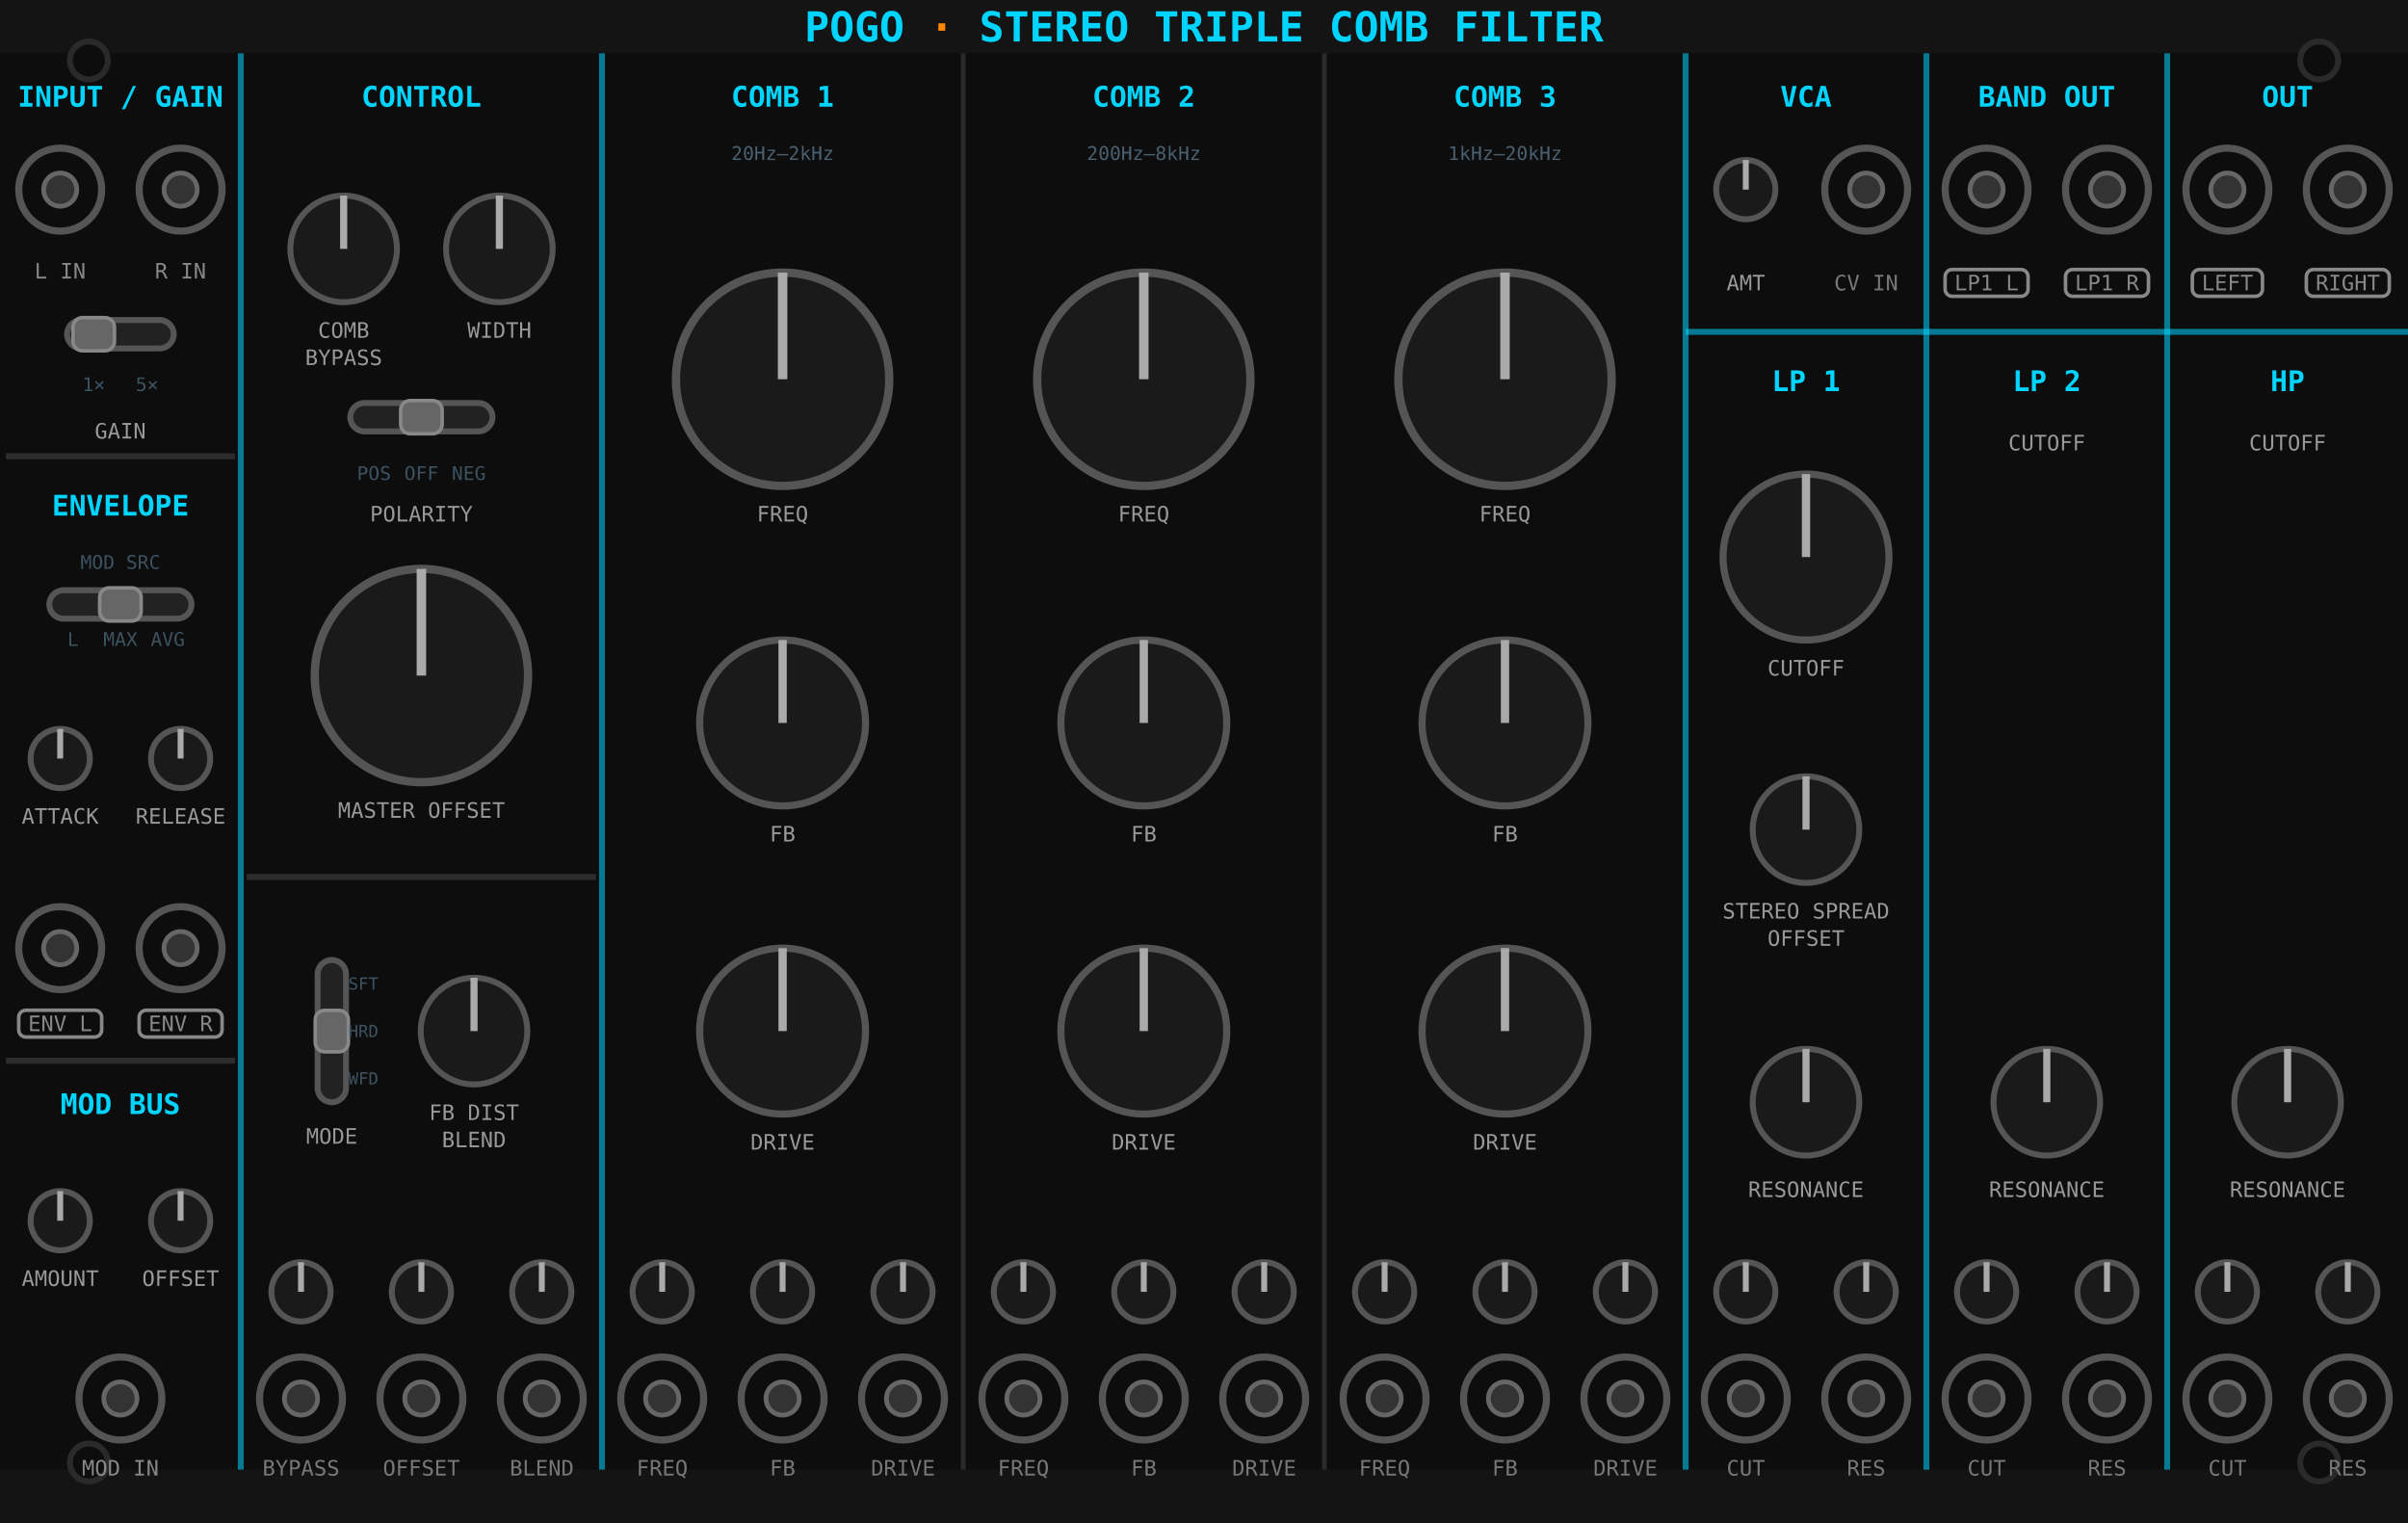
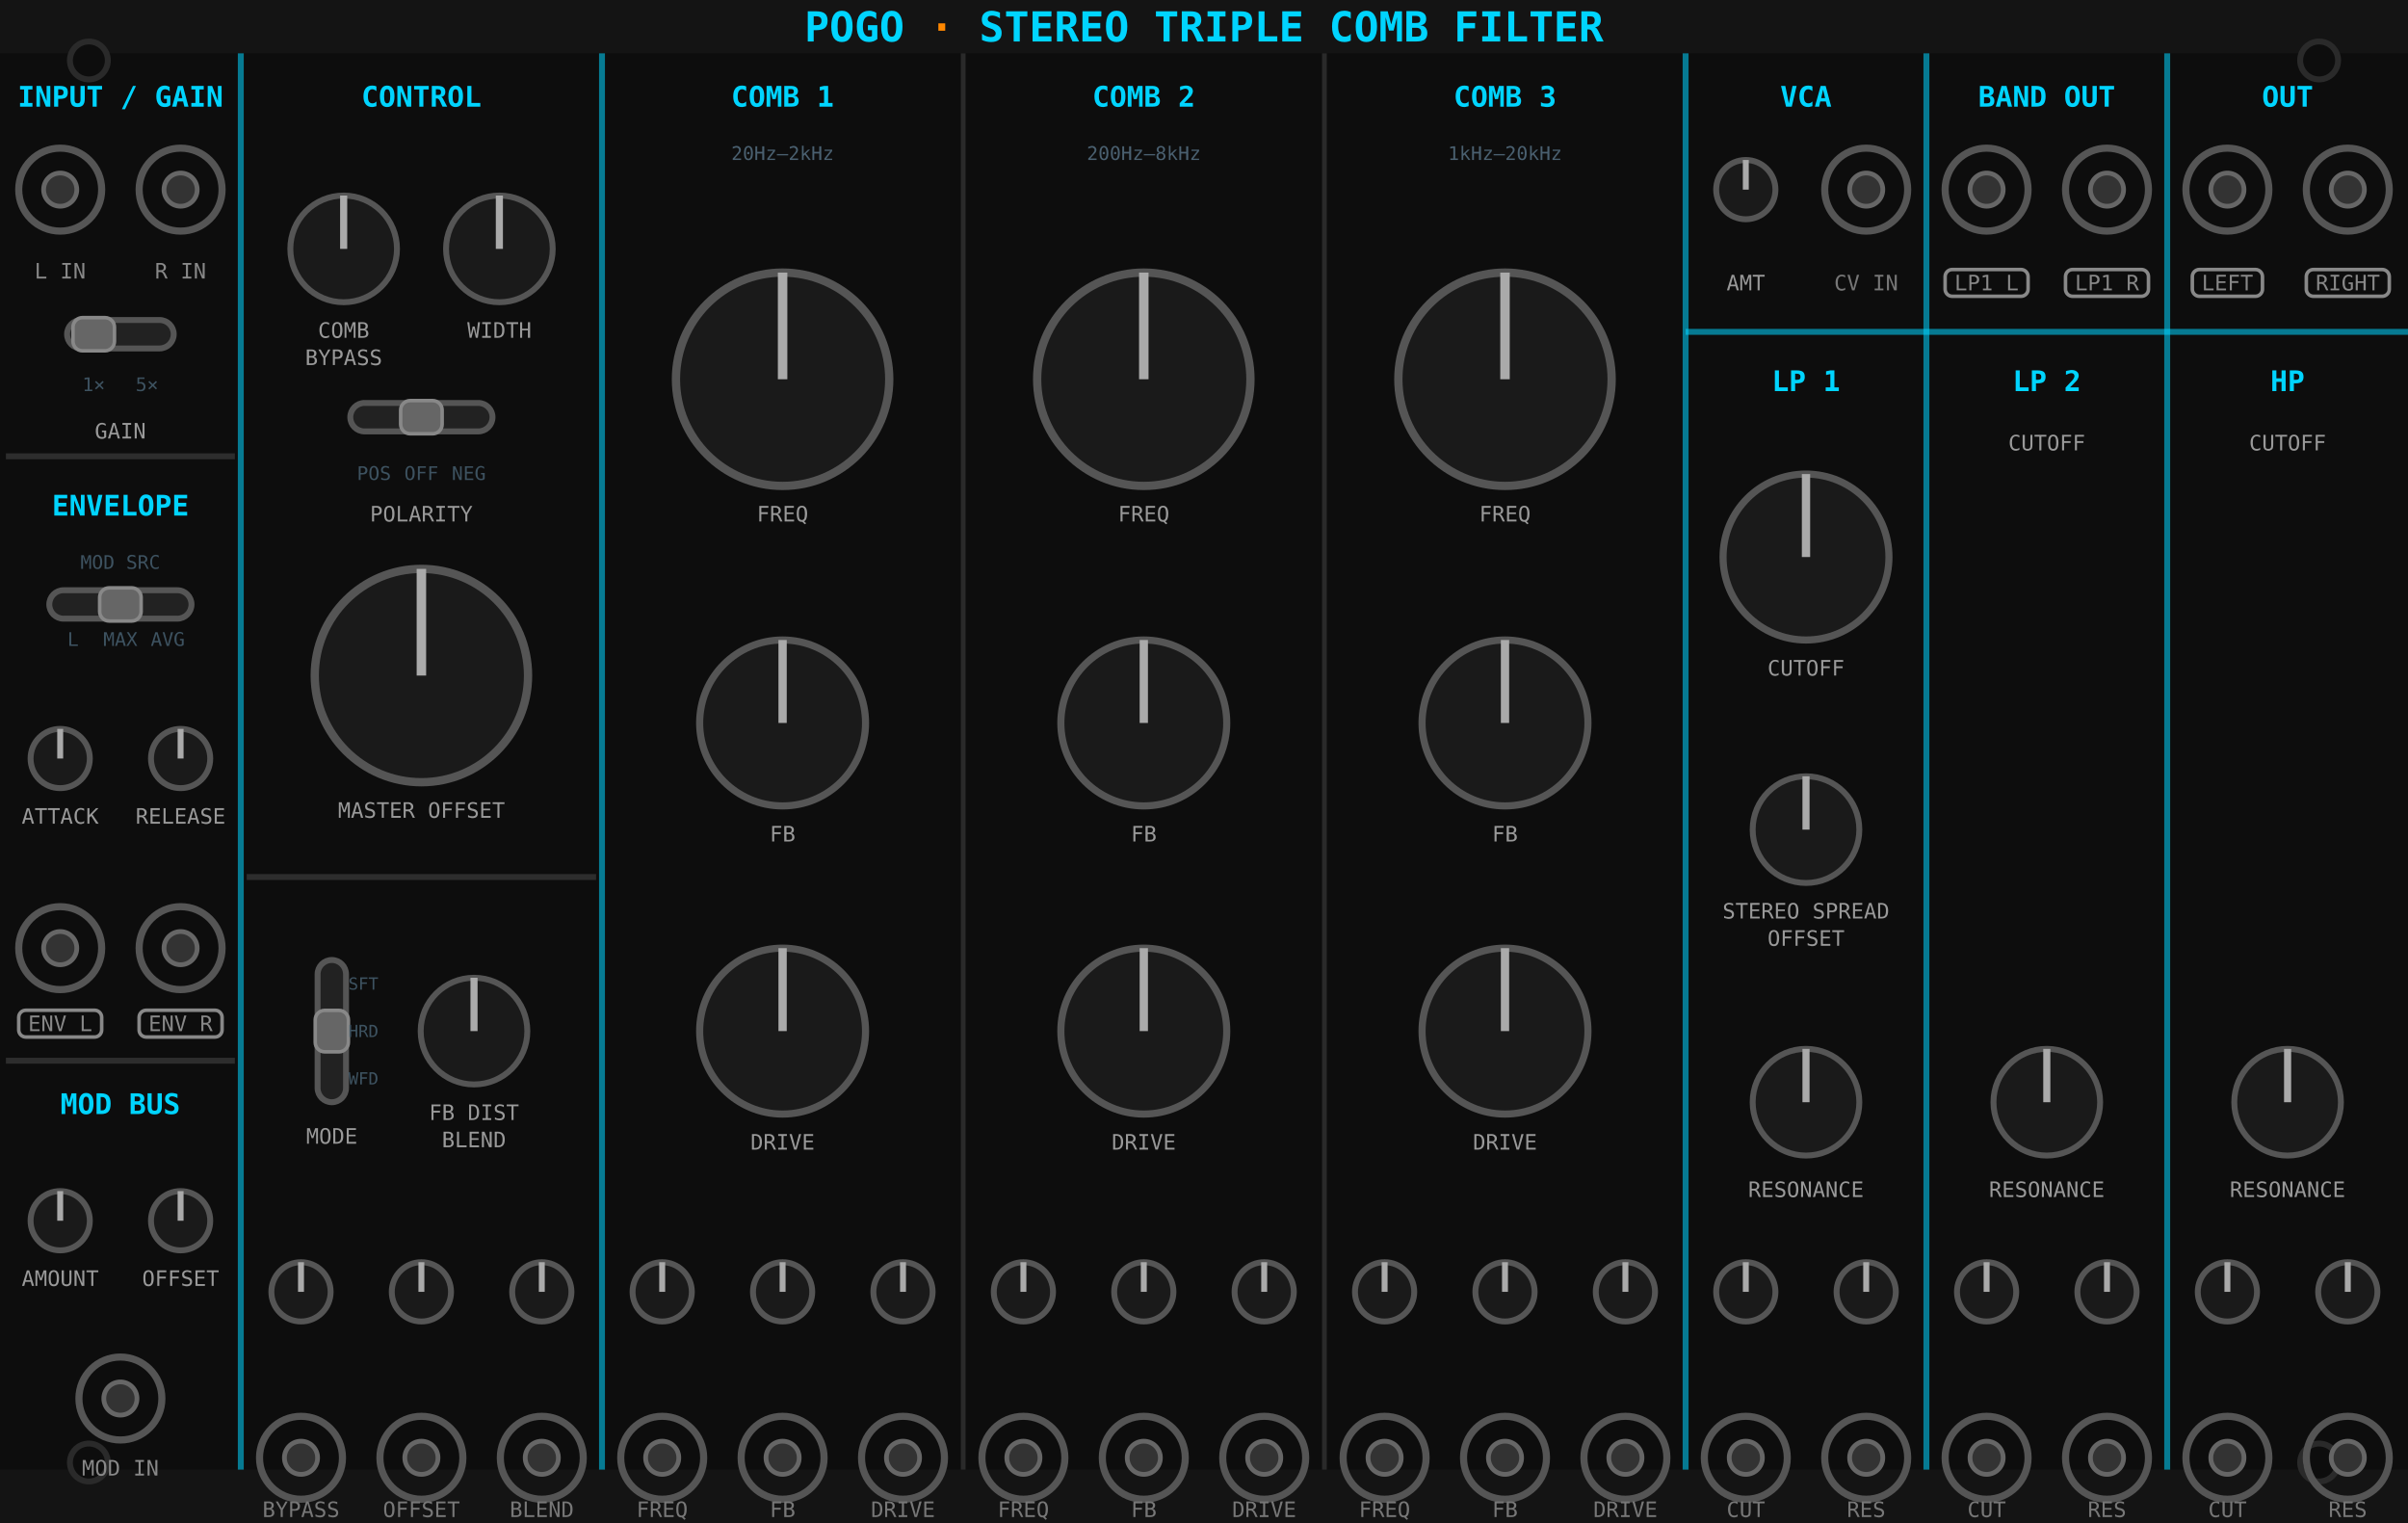
<svg xmlns="http://www.w3.org/2000/svg" width="203.20mm" height="128.5mm" viewBox="0 0 203.20 128.5">
  <rect x="0" y="0" width="203.20" height="128.5" fill="#0d0d0d" />
  <rect x="0" y="0" width="203.20" height="4.5" fill="#141414" />
  <rect x="0" y="124.0" width="203.20" height="4.5" fill="#141414" />
  <circle cx="7.5" cy="5.1" r="1.6" fill="#0d0d0d" stroke="#2a2a2a" stroke-width="0.5" />
  <circle cx="195.70" cy="5.1" r="1.6" fill="#0d0d0d" stroke="#2a2a2a" stroke-width="0.5" />
  <circle cx="7.5" cy="123.4" r="1.6" fill="#0d0d0d" stroke="#2a2a2a" stroke-width="0.5" />
  <circle cx="195.70" cy="123.4" r="1.6" fill="#0d0d0d" stroke="#2a2a2a" stroke-width="0.5" />
  <text x="101.60" y="3.5" fill="#00d4ff" font-family="monospace" font-size="3.5" font-weight="bold" text-anchor="middle">POGO  <tspan fill="#ff8800">·</tspan>  STEREO TRIPLE COMB FILTER</text>
  <text x="101.60" y="132.0" fill="#4a6070" font-family="monospace" font-size="2.4" text-anchor="middle" letter-spacing="0.15">SPACE COAST SYNTHESIZERS  ·  SCS</text>
  <line x1="20.32" y1="4.5" x2="20.32" y2="124.0" stroke="#00d4ff" stroke-width="0.5" opacity="0.55" />
  <line x1="50.80" y1="4.5" x2="50.80" y2="124.0" stroke="#00d4ff" stroke-width="0.5" opacity="0.55" />
  <line x1="142.24" y1="4.5" x2="142.24" y2="124.0" stroke="#00d4ff" stroke-width="0.5" opacity="0.55" />
  <line x1="162.56" y1="4.5" x2="162.56" y2="124.0" stroke="#00d4ff" stroke-width="0.5" opacity="0.55" />
  <line x1="182.88" y1="4.5" x2="182.88" y2="124.0" stroke="#00d4ff" stroke-width="0.5" opacity="0.55" />
  <line x1="81.28" y1="4.5" x2="81.28" y2="124.0" stroke="#2a2a2a" stroke-width="0.4" />
  <line x1="111.76" y1="4.5" x2="111.76" y2="124.0" stroke="#2a2a2a" stroke-width="0.4" />
  <line x1="0.5" y1="38.5" x2="19.82" y2="38.5" stroke="#2d2d2d" stroke-width="0.5" />
  <line x1="0.5" y1="89.5" x2="19.82" y2="89.5" stroke="#2d2d2d" stroke-width="0.5" />
  <line x1="20.82" y1="74" x2="50.30" y2="74" stroke="#2d2d2d" stroke-width="0.5" />
  <line x1="142.24" y1="28" x2="203.20" y2="28" stroke="#00d4ff" stroke-width="0.5" opacity="0.55" />
  <text x="10.16" y="9.0" fill="#00d4ff" font-family="monospace" font-size="2.4" text-anchor="middle" font-weight="bold">INPUT / GAIN</text>
  <text x="10.16" y="43.5" fill="#00d4ff" font-family="monospace" font-size="2.4" text-anchor="middle" font-weight="bold">ENVELOPE</text>
  <text x="10.16" y="94" fill="#00d4ff" font-family="monospace" font-size="2.4" text-anchor="middle" font-weight="bold">MOD BUS</text>
  <text x="35.56" y="9.0" fill="#00d4ff" font-family="monospace" font-size="2.4" text-anchor="middle" font-weight="bold">CONTROL</text>
  <text x="66.04" y="9.0" fill="#00d4ff" font-family="monospace" font-size="2.4" text-anchor="middle" font-weight="bold">COMB 1</text>
  <text x="66.04" y="13.5" fill="#4a6070" font-family="monospace" font-size="1.6" text-anchor="middle">20Hz–2kHz</text>
  <text x="96.52" y="9.0" fill="#00d4ff" font-family="monospace" font-size="2.4" text-anchor="middle" font-weight="bold">COMB 2</text>
  <text x="96.52" y="13.5" fill="#4a6070" font-family="monospace" font-size="1.6" text-anchor="middle">200Hz–8kHz</text>
  <text x="127.00" y="9.0" fill="#00d4ff" font-family="monospace" font-size="2.4" text-anchor="middle" font-weight="bold">COMB 3</text>
  <text x="127.00" y="13.5" fill="#4a6070" font-family="monospace" font-size="1.6" text-anchor="middle">1kHz–20kHz</text>
  <text x="152.40" y="9.0" fill="#00d4ff" font-family="monospace" font-size="2.4" text-anchor="middle" font-weight="bold">VCA</text>
  <text x="152.40" y="33" fill="#00d4ff" font-family="monospace" font-size="2.4" text-anchor="middle" font-weight="bold">LP 1</text>
  <text x="172.72" y="9.0" fill="#00d4ff" font-family="monospace" font-size="2.4" text-anchor="middle" font-weight="bold">BAND OUT</text>
  <text x="193.04" y="9.0" fill="#00d4ff" font-family="monospace" font-size="2.4" text-anchor="middle" font-weight="bold">OUT</text>
  <text x="172.72" y="33" fill="#00d4ff" font-family="monospace" font-size="2.4" text-anchor="middle" font-weight="bold">LP 2</text>
  <text x="193.04" y="33" fill="#00d4ff" font-family="monospace" font-size="2.4" text-anchor="middle" font-weight="bold">HP</text>
  <circle cx="5.08" cy="103" r="2.5" fill="#1a1a1a" stroke="#555" stroke-width="0.5" />
  <line x1="5.08" y1="103" x2="5.08" y2="100.5" stroke="#aaa" stroke-width="0.5" />
  <text x="5.08" y="108.5" fill="#999" font-family="monospace" font-size="1.8" text-anchor="middle">AMOUNT</text>
  <circle cx="15.24" cy="103" r="2.5" fill="#1a1a1a" stroke="#555" stroke-width="0.5" />
  <line x1="15.24" y1="103" x2="15.24" y2="100.5" stroke="#aaa" stroke-width="0.5" />
  <text x="15.24" y="108.5" fill="#999" font-family="monospace" font-size="1.8" text-anchor="middle">OFFSET</text>
  <circle cx="10.16" cy="118" r="3.5" fill="none" stroke="#555" stroke-width="0.6" />
  <circle cx="10.16" cy="118" r="1.4" fill="#333" stroke="#666" stroke-width="0.4" />
  <text x="10.16" y="124.5" fill="#888" font-family="monospace" font-size="1.8" text-anchor="middle">MOD IN</text>
  <circle cx="5.08" cy="16" r="3.5" fill="none" stroke="#555" stroke-width="0.6" />
  <circle cx="5.08" cy="16" r="1.4" fill="#333" stroke="#666" stroke-width="0.4" />
  <text x="5.08" y="23.5" fill="#888" font-family="monospace" font-size="1.8" text-anchor="middle">L IN</text>
  <circle cx="15.24" cy="16" r="3.5" fill="none" stroke="#555" stroke-width="0.6" />
  <circle cx="15.24" cy="16" r="1.4" fill="#333" stroke="#666" stroke-width="0.4" />
  <text x="15.24" y="23.5" fill="#888" font-family="monospace" font-size="1.8" text-anchor="middle">R IN</text>
  <rect x="5.66" y="27" width="9" height="2.4" rx="1.2" fill="#222" stroke="#555" stroke-width="0.5" />
  <rect x="6.16" y="26.8" width="3.5" height="2.8" rx="0.8" fill="#666" stroke="#888" stroke-width="0.3" />
  <text x="7.91" y="33" fill="#3d5260" font-family="monospace" font-size="1.6" text-anchor="middle">1×</text>
  <text x="12.41" y="33" fill="#3d5260" font-family="monospace" font-size="1.6" text-anchor="middle">5×</text>
  <text x="10.16" y="37" fill="#999" font-family="monospace" font-size="1.8" text-anchor="middle">GAIN</text>
  <text x="10.16" y="48" fill="#3d5260" font-family="monospace" font-size="1.6" text-anchor="middle">MOD SRC</text>
  <rect x="4.16" y="49.8" width="12" height="2.4" rx="1.2" fill="#222" stroke="#555" stroke-width="0.5" />
  <rect x="8.41" y="49.6" width="3.5" height="2.8" rx="0.8" fill="#666" stroke="#888" stroke-width="0.3" />
  <text x="6.16" y="54.5" fill="#3d5260" font-family="monospace" font-size="1.6" text-anchor="middle">L</text>
  <text x="10.16" y="54.5" fill="#3d5260" font-family="monospace" font-size="1.6" text-anchor="middle">MAX</text>
  <text x="14.16" y="54.5" fill="#3d5260" font-family="monospace" font-size="1.6" text-anchor="middle">AVG</text>
  <circle cx="5.08" cy="64" r="2.5" fill="#1a1a1a" stroke="#555" stroke-width="0.5" />
  <line x1="5.08" y1="64" x2="5.08" y2="61.5" stroke="#aaa" stroke-width="0.5" />
  <text x="5.08" y="69.5" fill="#999" font-family="monospace" font-size="1.8" text-anchor="middle">ATTACK</text>
  <circle cx="15.24" cy="64" r="2.5" fill="#1a1a1a" stroke="#555" stroke-width="0.5" />
  <line x1="15.24" y1="64" x2="15.24" y2="61.5" stroke="#aaa" stroke-width="0.5" />
  <text x="15.24" y="69.5" fill="#999" font-family="monospace" font-size="1.8" text-anchor="middle">RELEASE</text>
  <circle cx="5.08" cy="80" r="3.5" fill="none" stroke="#555" stroke-width="0.6" />
  <circle cx="5.08" cy="80" r="1.4" fill="#333" stroke="#666" stroke-width="0.4" />
  <rect x="1.58" y="85.24" width="7.0" height="2.26" rx="0.6" fill="none" stroke="#888" stroke-width="0.3" />
  <text x="5.08" y="87" fill="#888" font-family="monospace" font-size="1.8" text-anchor="middle">ENV L</text>
  <circle cx="15.24" cy="80" r="3.5" fill="none" stroke="#555" stroke-width="0.6" />
  <circle cx="15.24" cy="80" r="1.4" fill="#333" stroke="#666" stroke-width="0.4" />
  <rect x="11.74" y="85.24" width="7.0" height="2.26" rx="0.6" fill="none" stroke="#888" stroke-width="0.3" />
  <text x="15.24" y="87" fill="#888" font-family="monospace" font-size="1.8" text-anchor="middle">ENV R</text>
  <circle cx="147.32" cy="16" r="2.5" fill="#1a1a1a" stroke="#555" stroke-width="0.5" />
  <line x1="147.32" y1="16" x2="147.32" y2="13.5" stroke="#aaa" stroke-width="0.5" />
  <text x="147.32" y="24.5" fill="#999" font-family="monospace" font-size="1.8" text-anchor="middle">AMT</text>
  <circle cx="157.48" cy="16" r="3.5" fill="none" stroke="#555" stroke-width="0.6" />
  <circle cx="157.48" cy="16" r="1.4" fill="#333" stroke="#666" stroke-width="0.4" />
  <text x="157.48" y="24.5" fill="#777" font-family="monospace" font-size="1.8" text-anchor="middle">CV IN</text>
  <circle cx="152.40" cy="47" r="7" fill="#1a1a1a" stroke="#555" stroke-width="0.6" />
  <line x1="152.40" y1="47" x2="152.40" y2="40" stroke="#aaa" stroke-width="0.7" />
  <text x="152.40" y="57" fill="#999" font-family="monospace" font-size="1.8" text-anchor="middle">CUTOFF</text>
  <circle cx="152.40" cy="70" r="4.5" fill="#1a1a1a" stroke="#555" stroke-width="0.5" />
  <line x1="152.40" y1="70" x2="152.40" y2="65.5" stroke="#aaa" stroke-width="0.6" />
  <text x="152.40" y="77.5" fill="#999" font-family="monospace" font-size="1.8" text-anchor="middle">STEREO SPREAD</text>
  <text x="152.40" y="79.8" fill="#999" font-family="monospace" font-size="1.8" text-anchor="middle">OFFSET</text>
  <circle cx="152.40" cy="93" r="4.5" fill="#1a1a1a" stroke="#555" stroke-width="0.5" />
  <line x1="152.40" y1="93" x2="152.40" y2="88.5" stroke="#aaa" stroke-width="0.6" />
  <text x="152.40" y="101" fill="#999" font-family="monospace" font-size="1.8" text-anchor="middle">RESONANCE</text>
  <circle cx="147.32" cy="109" r="2.5" fill="#1a1a1a" stroke="#555" stroke-width="0.5" />
  <line x1="147.32" y1="109" x2="147.32" y2="106.5" stroke="#aaa" stroke-width="0.5" />
  <circle cx="157.48" cy="109" r="2.5" fill="#1a1a1a" stroke="#555" stroke-width="0.5" />
  <line x1="157.48" y1="109" x2="157.48" y2="106.5" stroke="#aaa" stroke-width="0.5" />
-   <circle cx="147.32" cy="118" r="3.5" fill="none" stroke="#555" stroke-width="0.6" />
-   <circle cx="147.32" cy="118" r="1.4" fill="#333" stroke="#666" stroke-width="0.4" />
-   <text x="147.32" y="124.5" fill="#777" font-family="monospace" font-size="1.8" text-anchor="middle">CUT</text>
-   <circle cx="157.48" cy="118" r="3.5" fill="none" stroke="#555" stroke-width="0.6" />
-   <circle cx="157.48" cy="118" r="1.4" fill="#333" stroke="#666" stroke-width="0.4" />
-   <text x="157.48" y="124.5" fill="#777" font-family="monospace" font-size="1.8" text-anchor="middle">RES</text>
+   <circle cx="147.32" cy="123" r="3.5" fill="none" stroke="#555" stroke-width="0.6" />
+   <circle cx="147.32" cy="123" r="1.4" fill="#333" stroke="#666" stroke-width="0.4" />
+   <text x="147.32" y="128" fill="#777" font-family="monospace" font-size="1.8" text-anchor="middle">CUT</text>
+   <circle cx="157.48" cy="123" r="3.5" fill="none" stroke="#555" stroke-width="0.6" />
+   <circle cx="157.48" cy="123" r="1.4" fill="#333" stroke="#666" stroke-width="0.4" />
+   <text x="157.48" y="128" fill="#777" font-family="monospace" font-size="1.8" text-anchor="middle">RES</text>
  <circle cx="167.64" cy="16" r="3.5" fill="none" stroke="#555" stroke-width="0.6" />
  <circle cx="167.64" cy="16" r="1.4" fill="#333" stroke="#666" stroke-width="0.4" />
  <rect x="164.14" y="22.74" width="7.0" height="2.26" rx="0.6" fill="none" stroke="#888" stroke-width="0.3" />
  <text x="167.64" y="24.5" fill="#888" font-family="monospace" font-size="1.8" text-anchor="middle">LP1 L</text>
  <circle cx="177.80" cy="16" r="3.5" fill="none" stroke="#555" stroke-width="0.6" />
  <circle cx="177.80" cy="16" r="1.4" fill="#333" stroke="#666" stroke-width="0.4" />
  <rect x="174.30" y="22.74" width="7.0" height="2.26" rx="0.6" fill="none" stroke="#888" stroke-width="0.3" />
  <text x="177.80" y="24.5" fill="#888" font-family="monospace" font-size="1.8" text-anchor="middle">LP1 R</text>
  <text x="172.72" y="38" fill="#999" font-family="monospace" font-size="1.8" text-anchor="middle">CUTOFF</text>
  <circle cx="172.72" cy="93" r="4.5" fill="#1a1a1a" stroke="#555" stroke-width="0.5" />
  <line x1="172.72" y1="93" x2="172.72" y2="88.5" stroke="#aaa" stroke-width="0.6" />
  <text x="172.72" y="101" fill="#999" font-family="monospace" font-size="1.8" text-anchor="middle">RESONANCE</text>
  <circle cx="167.64" cy="109" r="2.5" fill="#1a1a1a" stroke="#555" stroke-width="0.5" />
  <line x1="167.64" y1="109" x2="167.64" y2="106.5" stroke="#aaa" stroke-width="0.5" />
  <circle cx="177.80" cy="109" r="2.5" fill="#1a1a1a" stroke="#555" stroke-width="0.5" />
  <line x1="177.80" y1="109" x2="177.80" y2="106.5" stroke="#aaa" stroke-width="0.5" />
-   <circle cx="167.64" cy="118" r="3.5" fill="none" stroke="#555" stroke-width="0.6" />
-   <circle cx="167.64" cy="118" r="1.4" fill="#333" stroke="#666" stroke-width="0.4" />
-   <text x="167.64" y="124.5" fill="#777" font-family="monospace" font-size="1.8" text-anchor="middle">CUT</text>
-   <circle cx="177.80" cy="118" r="3.5" fill="none" stroke="#555" stroke-width="0.6" />
-   <circle cx="177.80" cy="118" r="1.4" fill="#333" stroke="#666" stroke-width="0.4" />
-   <text x="177.80" y="124.5" fill="#777" font-family="monospace" font-size="1.8" text-anchor="middle">RES</text>
+   <circle cx="167.64" cy="123" r="3.5" fill="none" stroke="#555" stroke-width="0.6" />
+   <circle cx="167.64" cy="123" r="1.4" fill="#333" stroke="#666" stroke-width="0.4" />
+   <text x="167.64" y="128" fill="#777" font-family="monospace" font-size="1.8" text-anchor="middle">CUT</text>
+   <circle cx="177.80" cy="123" r="3.5" fill="none" stroke="#555" stroke-width="0.6" />
+   <circle cx="177.80" cy="123" r="1.4" fill="#333" stroke="#666" stroke-width="0.4" />
+   <text x="177.80" y="128" fill="#777" font-family="monospace" font-size="1.8" text-anchor="middle">RES</text>
  <circle cx="187.96" cy="16" r="3.5" fill="none" stroke="#555" stroke-width="0.6" />
  <circle cx="187.96" cy="16" r="1.4" fill="#333" stroke="#666" stroke-width="0.4" />
  <rect x="185.00" y="22.74" width="5.92" height="2.26" rx="0.6" fill="none" stroke="#888" stroke-width="0.3" />
  <text x="187.96" y="24.5" fill="#888" font-family="monospace" font-size="1.8" text-anchor="middle">LEFT</text>
  <circle cx="198.12" cy="16" r="3.5" fill="none" stroke="#555" stroke-width="0.6" />
  <circle cx="198.12" cy="16" r="1.4" fill="#333" stroke="#666" stroke-width="0.4" />
  <rect x="194.62" y="22.74" width="7.0" height="2.26" rx="0.6" fill="none" stroke="#888" stroke-width="0.3" />
  <text x="198.12" y="24.5" fill="#888" font-family="monospace" font-size="1.8" text-anchor="middle">RIGHT</text>
  <text x="193.04" y="38" fill="#999" font-family="monospace" font-size="1.8" text-anchor="middle">CUTOFF</text>
  <circle cx="193.04" cy="93" r="4.5" fill="#1a1a1a" stroke="#555" stroke-width="0.5" />
  <line x1="193.04" y1="93" x2="193.04" y2="88.5" stroke="#aaa" stroke-width="0.6" />
  <text x="193.04" y="101" fill="#999" font-family="monospace" font-size="1.8" text-anchor="middle">RESONANCE</text>
  <circle cx="187.96" cy="109" r="2.5" fill="#1a1a1a" stroke="#555" stroke-width="0.5" />
  <line x1="187.96" y1="109" x2="187.96" y2="106.5" stroke="#aaa" stroke-width="0.5" />
  <circle cx="198.12" cy="109" r="2.5" fill="#1a1a1a" stroke="#555" stroke-width="0.5" />
  <line x1="198.12" y1="109" x2="198.12" y2="106.5" stroke="#aaa" stroke-width="0.5" />
-   <circle cx="187.96" cy="118" r="3.5" fill="none" stroke="#555" stroke-width="0.6" />
-   <circle cx="187.96" cy="118" r="1.4" fill="#333" stroke="#666" stroke-width="0.4" />
-   <text x="187.96" y="124.5" fill="#777" font-family="monospace" font-size="1.8" text-anchor="middle">CUT</text>
-   <circle cx="198.12" cy="118" r="3.5" fill="none" stroke="#555" stroke-width="0.6" />
-   <circle cx="198.12" cy="118" r="1.4" fill="#333" stroke="#666" stroke-width="0.4" />
-   <text x="198.12" y="124.5" fill="#777" font-family="monospace" font-size="1.8" text-anchor="middle">RES</text>
+   <circle cx="187.96" cy="123" r="3.5" fill="none" stroke="#555" stroke-width="0.6" />
+   <circle cx="187.96" cy="123" r="1.4" fill="#333" stroke="#666" stroke-width="0.4" />
+   <text x="187.96" y="128" fill="#777" font-family="monospace" font-size="1.8" text-anchor="middle">CUT</text>
+   <circle cx="198.12" cy="123" r="3.5" fill="none" stroke="#555" stroke-width="0.6" />
+   <circle cx="198.12" cy="123" r="1.4" fill="#333" stroke="#666" stroke-width="0.4" />
+   <text x="198.12" y="128" fill="#777" font-family="monospace" font-size="1.8" text-anchor="middle">RES</text>
  <circle cx="66.04" cy="32" r="9" fill="#1a1a1a" stroke="#555" stroke-width="0.7" />
  <line x1="66.04" y1="32" x2="66.04" y2="23" stroke="#aaa" stroke-width="0.8" />
  <text x="66.04" y="44" fill="#999" font-family="monospace" font-size="1.8" text-anchor="middle">FREQ</text>
  <circle cx="66.04" cy="61" r="7" fill="#1a1a1a" stroke="#555" stroke-width="0.6" />
  <line x1="66.04" y1="61" x2="66.04" y2="54" stroke="#aaa" stroke-width="0.7" />
  <text x="66.04" y="71" fill="#999" font-family="monospace" font-size="1.8" text-anchor="middle">FB</text>
  <circle cx="66.04" cy="87" r="7" fill="#1a1a1a" stroke="#555" stroke-width="0.6" />
  <line x1="66.04" y1="87" x2="66.04" y2="80" stroke="#aaa" stroke-width="0.7" />
  <text x="66.04" y="97" fill="#999" font-family="monospace" font-size="1.8" text-anchor="middle">DRIVE</text>
  <circle cx="55.88" cy="109" r="2.5" fill="#1a1a1a" stroke="#555" stroke-width="0.5" />
  <line x1="55.88" y1="109" x2="55.88" y2="106.5" stroke="#aaa" stroke-width="0.5" />
  <circle cx="66.04" cy="109" r="2.5" fill="#1a1a1a" stroke="#555" stroke-width="0.5" />
  <line x1="66.04" y1="109" x2="66.04" y2="106.5" stroke="#aaa" stroke-width="0.5" />
  <circle cx="76.20" cy="109" r="2.5" fill="#1a1a1a" stroke="#555" stroke-width="0.5" />
  <line x1="76.20" y1="109" x2="76.20" y2="106.5" stroke="#aaa" stroke-width="0.5" />
-   <circle cx="55.88" cy="118" r="3.5" fill="none" stroke="#555" stroke-width="0.6" />
-   <circle cx="55.88" cy="118" r="1.4" fill="#333" stroke="#666" stroke-width="0.4" />
-   <text x="55.88" y="124.5" fill="#777" font-family="monospace" font-size="1.8" text-anchor="middle">FREQ</text>
-   <circle cx="66.04" cy="118" r="3.5" fill="none" stroke="#555" stroke-width="0.6" />
-   <circle cx="66.04" cy="118" r="1.4" fill="#333" stroke="#666" stroke-width="0.4" />
-   <text x="66.04" y="124.5" fill="#777" font-family="monospace" font-size="1.8" text-anchor="middle">FB</text>
-   <circle cx="76.20" cy="118" r="3.5" fill="none" stroke="#555" stroke-width="0.6" />
-   <circle cx="76.20" cy="118" r="1.4" fill="#333" stroke="#666" stroke-width="0.4" />
-   <text x="76.20" y="124.5" fill="#777" font-family="monospace" font-size="1.8" text-anchor="middle">DRIVE</text>
+   <circle cx="55.88" cy="123" r="3.5" fill="none" stroke="#555" stroke-width="0.6" />
+   <circle cx="55.88" cy="123" r="1.4" fill="#333" stroke="#666" stroke-width="0.4" />
+   <text x="55.88" y="128" fill="#777" font-family="monospace" font-size="1.8" text-anchor="middle">FREQ</text>
+   <circle cx="66.04" cy="123" r="3.5" fill="none" stroke="#555" stroke-width="0.6" />
+   <circle cx="66.04" cy="123" r="1.4" fill="#333" stroke="#666" stroke-width="0.4" />
+   <text x="66.04" y="128" fill="#777" font-family="monospace" font-size="1.8" text-anchor="middle">FB</text>
+   <circle cx="76.20" cy="123" r="3.5" fill="none" stroke="#555" stroke-width="0.6" />
+   <circle cx="76.20" cy="123" r="1.4" fill="#333" stroke="#666" stroke-width="0.4" />
+   <text x="76.20" y="128" fill="#777" font-family="monospace" font-size="1.8" text-anchor="middle">DRIVE</text>
  <circle cx="96.52" cy="32" r="9" fill="#1a1a1a" stroke="#555" stroke-width="0.7" />
  <line x1="96.52" y1="32" x2="96.52" y2="23" stroke="#aaa" stroke-width="0.8" />
  <text x="96.52" y="44" fill="#999" font-family="monospace" font-size="1.8" text-anchor="middle">FREQ</text>
  <circle cx="96.52" cy="61" r="7" fill="#1a1a1a" stroke="#555" stroke-width="0.6" />
  <line x1="96.52" y1="61" x2="96.52" y2="54" stroke="#aaa" stroke-width="0.7" />
  <text x="96.52" y="71" fill="#999" font-family="monospace" font-size="1.8" text-anchor="middle">FB</text>
  <circle cx="96.52" cy="87" r="7" fill="#1a1a1a" stroke="#555" stroke-width="0.6" />
  <line x1="96.52" y1="87" x2="96.52" y2="80" stroke="#aaa" stroke-width="0.7" />
  <text x="96.52" y="97" fill="#999" font-family="monospace" font-size="1.8" text-anchor="middle">DRIVE</text>
  <circle cx="86.36" cy="109" r="2.5" fill="#1a1a1a" stroke="#555" stroke-width="0.5" />
  <line x1="86.36" y1="109" x2="86.36" y2="106.5" stroke="#aaa" stroke-width="0.5" />
  <circle cx="96.52" cy="109" r="2.5" fill="#1a1a1a" stroke="#555" stroke-width="0.5" />
  <line x1="96.52" y1="109" x2="96.52" y2="106.5" stroke="#aaa" stroke-width="0.5" />
  <circle cx="106.68" cy="109" r="2.5" fill="#1a1a1a" stroke="#555" stroke-width="0.5" />
  <line x1="106.68" y1="109" x2="106.68" y2="106.5" stroke="#aaa" stroke-width="0.5" />
-   <circle cx="86.36" cy="118" r="3.5" fill="none" stroke="#555" stroke-width="0.6" />
-   <circle cx="86.36" cy="118" r="1.4" fill="#333" stroke="#666" stroke-width="0.4" />
-   <text x="86.36" y="124.5" fill="#777" font-family="monospace" font-size="1.8" text-anchor="middle">FREQ</text>
-   <circle cx="96.52" cy="118" r="3.5" fill="none" stroke="#555" stroke-width="0.6" />
-   <circle cx="96.52" cy="118" r="1.4" fill="#333" stroke="#666" stroke-width="0.4" />
-   <text x="96.52" y="124.5" fill="#777" font-family="monospace" font-size="1.8" text-anchor="middle">FB</text>
-   <circle cx="106.68" cy="118" r="3.5" fill="none" stroke="#555" stroke-width="0.6" />
-   <circle cx="106.68" cy="118" r="1.4" fill="#333" stroke="#666" stroke-width="0.4" />
-   <text x="106.68" y="124.5" fill="#777" font-family="monospace" font-size="1.8" text-anchor="middle">DRIVE</text>
+   <circle cx="86.36" cy="123" r="3.5" fill="none" stroke="#555" stroke-width="0.6" />
+   <circle cx="86.36" cy="123" r="1.4" fill="#333" stroke="#666" stroke-width="0.4" />
+   <text x="86.36" y="128" fill="#777" font-family="monospace" font-size="1.8" text-anchor="middle">FREQ</text>
+   <circle cx="96.52" cy="123" r="3.5" fill="none" stroke="#555" stroke-width="0.6" />
+   <circle cx="96.52" cy="123" r="1.4" fill="#333" stroke="#666" stroke-width="0.4" />
+   <text x="96.52" y="128" fill="#777" font-family="monospace" font-size="1.8" text-anchor="middle">FB</text>
+   <circle cx="106.68" cy="123" r="3.5" fill="none" stroke="#555" stroke-width="0.6" />
+   <circle cx="106.68" cy="123" r="1.4" fill="#333" stroke="#666" stroke-width="0.4" />
+   <text x="106.68" y="128" fill="#777" font-family="monospace" font-size="1.8" text-anchor="middle">DRIVE</text>
  <circle cx="127.00" cy="32" r="9" fill="#1a1a1a" stroke="#555" stroke-width="0.7" />
  <line x1="127.00" y1="32" x2="127.00" y2="23" stroke="#aaa" stroke-width="0.8" />
  <text x="127.00" y="44" fill="#999" font-family="monospace" font-size="1.8" text-anchor="middle">FREQ</text>
  <circle cx="127.00" cy="61" r="7" fill="#1a1a1a" stroke="#555" stroke-width="0.6" />
  <line x1="127.00" y1="61" x2="127.00" y2="54" stroke="#aaa" stroke-width="0.7" />
  <text x="127.00" y="71" fill="#999" font-family="monospace" font-size="1.8" text-anchor="middle">FB</text>
  <circle cx="127.00" cy="87" r="7" fill="#1a1a1a" stroke="#555" stroke-width="0.6" />
  <line x1="127.00" y1="87" x2="127.00" y2="80" stroke="#aaa" stroke-width="0.7" />
  <text x="127.00" y="97" fill="#999" font-family="monospace" font-size="1.8" text-anchor="middle">DRIVE</text>
  <circle cx="116.84" cy="109" r="2.5" fill="#1a1a1a" stroke="#555" stroke-width="0.5" />
  <line x1="116.84" y1="109" x2="116.84" y2="106.5" stroke="#aaa" stroke-width="0.5" />
  <circle cx="127.00" cy="109" r="2.5" fill="#1a1a1a" stroke="#555" stroke-width="0.5" />
  <line x1="127.00" y1="109" x2="127.00" y2="106.5" stroke="#aaa" stroke-width="0.5" />
  <circle cx="137.16" cy="109" r="2.5" fill="#1a1a1a" stroke="#555" stroke-width="0.5" />
  <line x1="137.16" y1="109" x2="137.16" y2="106.5" stroke="#aaa" stroke-width="0.5" />
-   <circle cx="116.84" cy="118" r="3.5" fill="none" stroke="#555" stroke-width="0.6" />
-   <circle cx="116.84" cy="118" r="1.4" fill="#333" stroke="#666" stroke-width="0.4" />
-   <text x="116.84" y="124.5" fill="#777" font-family="monospace" font-size="1.8" text-anchor="middle">FREQ</text>
-   <circle cx="127.00" cy="118" r="3.5" fill="none" stroke="#555" stroke-width="0.6" />
-   <circle cx="127.00" cy="118" r="1.4" fill="#333" stroke="#666" stroke-width="0.4" />
-   <text x="127.00" y="124.5" fill="#777" font-family="monospace" font-size="1.8" text-anchor="middle">FB</text>
-   <circle cx="137.16" cy="118" r="3.5" fill="none" stroke="#555" stroke-width="0.6" />
-   <circle cx="137.16" cy="118" r="1.4" fill="#333" stroke="#666" stroke-width="0.4" />
-   <text x="137.16" y="124.5" fill="#777" font-family="monospace" font-size="1.8" text-anchor="middle">DRIVE</text>
+   <circle cx="116.84" cy="123" r="3.5" fill="none" stroke="#555" stroke-width="0.6" />
+   <circle cx="116.84" cy="123" r="1.4" fill="#333" stroke="#666" stroke-width="0.4" />
+   <text x="116.84" y="128" fill="#777" font-family="monospace" font-size="1.8" text-anchor="middle">FREQ</text>
+   <circle cx="127.00" cy="123" r="3.5" fill="none" stroke="#555" stroke-width="0.6" />
+   <circle cx="127.00" cy="123" r="1.4" fill="#333" stroke="#666" stroke-width="0.4" />
+   <text x="127.00" y="128" fill="#777" font-family="monospace" font-size="1.8" text-anchor="middle">FB</text>
+   <circle cx="137.16" cy="123" r="3.5" fill="none" stroke="#555" stroke-width="0.6" />
+   <circle cx="137.16" cy="123" r="1.4" fill="#333" stroke="#666" stroke-width="0.4" />
+   <text x="137.16" y="128" fill="#777" font-family="monospace" font-size="1.8" text-anchor="middle">DRIVE</text>
  <circle cx="29.0" cy="21" r="4.5" fill="#1a1a1a" stroke="#555" stroke-width="0.5" />
  <line x1="29.0" y1="21" x2="29.0" y2="16.5" stroke="#aaa" stroke-width="0.6" />
  <text x="29.0" y="28.5" fill="#999" font-family="monospace" font-size="1.8" text-anchor="middle">COMB</text>
  <text x="29.0" y="30.8" fill="#999" font-family="monospace" font-size="1.8" text-anchor="middle">BYPASS</text>
  <circle cx="42.14" cy="21" r="4.5" fill="#1a1a1a" stroke="#555" stroke-width="0.5" />
  <line x1="42.14" y1="21" x2="42.14" y2="16.5" stroke="#aaa" stroke-width="0.6" />
  <text x="42.14" y="28.5" fill="#999" font-family="monospace" font-size="1.8" text-anchor="middle">WIDTH</text>
  <rect x="29.56" y="34" width="12" height="2.4" rx="1.2" fill="#222" stroke="#555" stroke-width="0.5" />
  <rect x="33.81" y="33.8" width="3.5" height="2.8" rx="0.8" fill="#666" stroke="#888" stroke-width="0.3" />
  <text x="31.56" y="40.5" fill="#3d5260" font-family="monospace" font-size="1.6" text-anchor="middle">POS</text>
  <text x="35.56" y="40.5" fill="#3d5260" font-family="monospace" font-size="1.6" text-anchor="middle">OFF</text>
  <text x="39.56" y="40.5" fill="#3d5260" font-family="monospace" font-size="1.6" text-anchor="middle">NEG</text>
  <text x="35.56" y="44" fill="#999" font-family="monospace" font-size="1.8" text-anchor="middle">POLARITY</text>
  <circle cx="35.56" cy="57" r="9" fill="#1a1a1a" stroke="#555" stroke-width="0.7" />
  <line x1="35.56" y1="57" x2="35.56" y2="48" stroke="#aaa" stroke-width="0.8" />
  <text x="35.56" y="69" fill="#999" font-family="monospace" font-size="1.8" text-anchor="middle">MASTER OFFSET</text>
  <rect x="26.8" y="81" width="2.4" height="12" rx="1.2" fill="#222" stroke="#555" stroke-width="0.5" />
  <rect x="26.6" y="85.25" width="2.8" height="3.5" rx="0.8" fill="#666" stroke="#888" stroke-width="0.3" />
  <text x="29.4" y="83.5" fill="#3d5260" font-family="monospace" font-size="1.4" text-anchor="start">SFT</text>
  <text x="29.4" y="87.5" fill="#3d5260" font-family="monospace" font-size="1.4" text-anchor="start">HRD</text>
  <text x="29.4" y="91.5" fill="#3d5260" font-family="monospace" font-size="1.4" text-anchor="start">WFD</text>
  <text x="28" y="96.5" fill="#999" font-family="monospace" font-size="1.8" text-anchor="middle">MODE</text>
  <circle cx="40" cy="87" r="4.5" fill="#1a1a1a" stroke="#555" stroke-width="0.5" />
  <line x1="40" y1="87" x2="40" y2="82.5" stroke="#aaa" stroke-width="0.6" />
  <text x="40" y="94.5" fill="#999" font-family="monospace" font-size="1.8" text-anchor="middle">FB DIST</text>
  <text x="40" y="96.8" fill="#999" font-family="monospace" font-size="1.8" text-anchor="middle">BLEND</text>
  <circle cx="25.40" cy="109" r="2.5" fill="#1a1a1a" stroke="#555" stroke-width="0.5" />
  <line x1="25.40" y1="109" x2="25.40" y2="106.5" stroke="#aaa" stroke-width="0.5" />
  <circle cx="35.56" cy="109" r="2.5" fill="#1a1a1a" stroke="#555" stroke-width="0.5" />
  <line x1="35.56" y1="109" x2="35.56" y2="106.5" stroke="#aaa" stroke-width="0.5" />
  <circle cx="45.72" cy="109" r="2.5" fill="#1a1a1a" stroke="#555" stroke-width="0.5" />
  <line x1="45.72" y1="109" x2="45.72" y2="106.5" stroke="#aaa" stroke-width="0.5" />
-   <circle cx="25.40" cy="118" r="3.5" fill="none" stroke="#555" stroke-width="0.6" />
-   <circle cx="25.40" cy="118" r="1.4" fill="#333" stroke="#666" stroke-width="0.4" />
-   <text x="25.40" y="124.5" fill="#777" font-family="monospace" font-size="1.8" text-anchor="middle">BYPASS</text>
-   <circle cx="35.56" cy="118" r="3.5" fill="none" stroke="#555" stroke-width="0.6" />
-   <circle cx="35.56" cy="118" r="1.4" fill="#333" stroke="#666" stroke-width="0.4" />
-   <text x="35.56" y="124.5" fill="#777" font-family="monospace" font-size="1.8" text-anchor="middle">OFFSET</text>
-   <circle cx="45.72" cy="118" r="3.5" fill="none" stroke="#555" stroke-width="0.6" />
-   <circle cx="45.72" cy="118" r="1.4" fill="#333" stroke="#666" stroke-width="0.4" />
-   <text x="45.72" y="124.5" fill="#777" font-family="monospace" font-size="1.8" text-anchor="middle">BLEND</text>
+   <circle cx="25.40" cy="123" r="3.5" fill="none" stroke="#555" stroke-width="0.6" />
+   <circle cx="25.40" cy="123" r="1.4" fill="#333" stroke="#666" stroke-width="0.4" />
+   <text x="25.40" y="128" fill="#777" font-family="monospace" font-size="1.8" text-anchor="middle">BYPASS</text>
+   <circle cx="35.56" cy="123" r="3.5" fill="none" stroke="#555" stroke-width="0.6" />
+   <circle cx="35.56" cy="123" r="1.4" fill="#333" stroke="#666" stroke-width="0.4" />
+   <text x="35.56" y="128" fill="#777" font-family="monospace" font-size="1.8" text-anchor="middle">OFFSET</text>
+   <circle cx="45.72" cy="123" r="3.5" fill="none" stroke="#555" stroke-width="0.6" />
+   <circle cx="45.72" cy="123" r="1.4" fill="#333" stroke="#666" stroke-width="0.4" />
+   <text x="45.72" y="128" fill="#777" font-family="monospace" font-size="1.8" text-anchor="middle">BLEND</text>
</svg>
